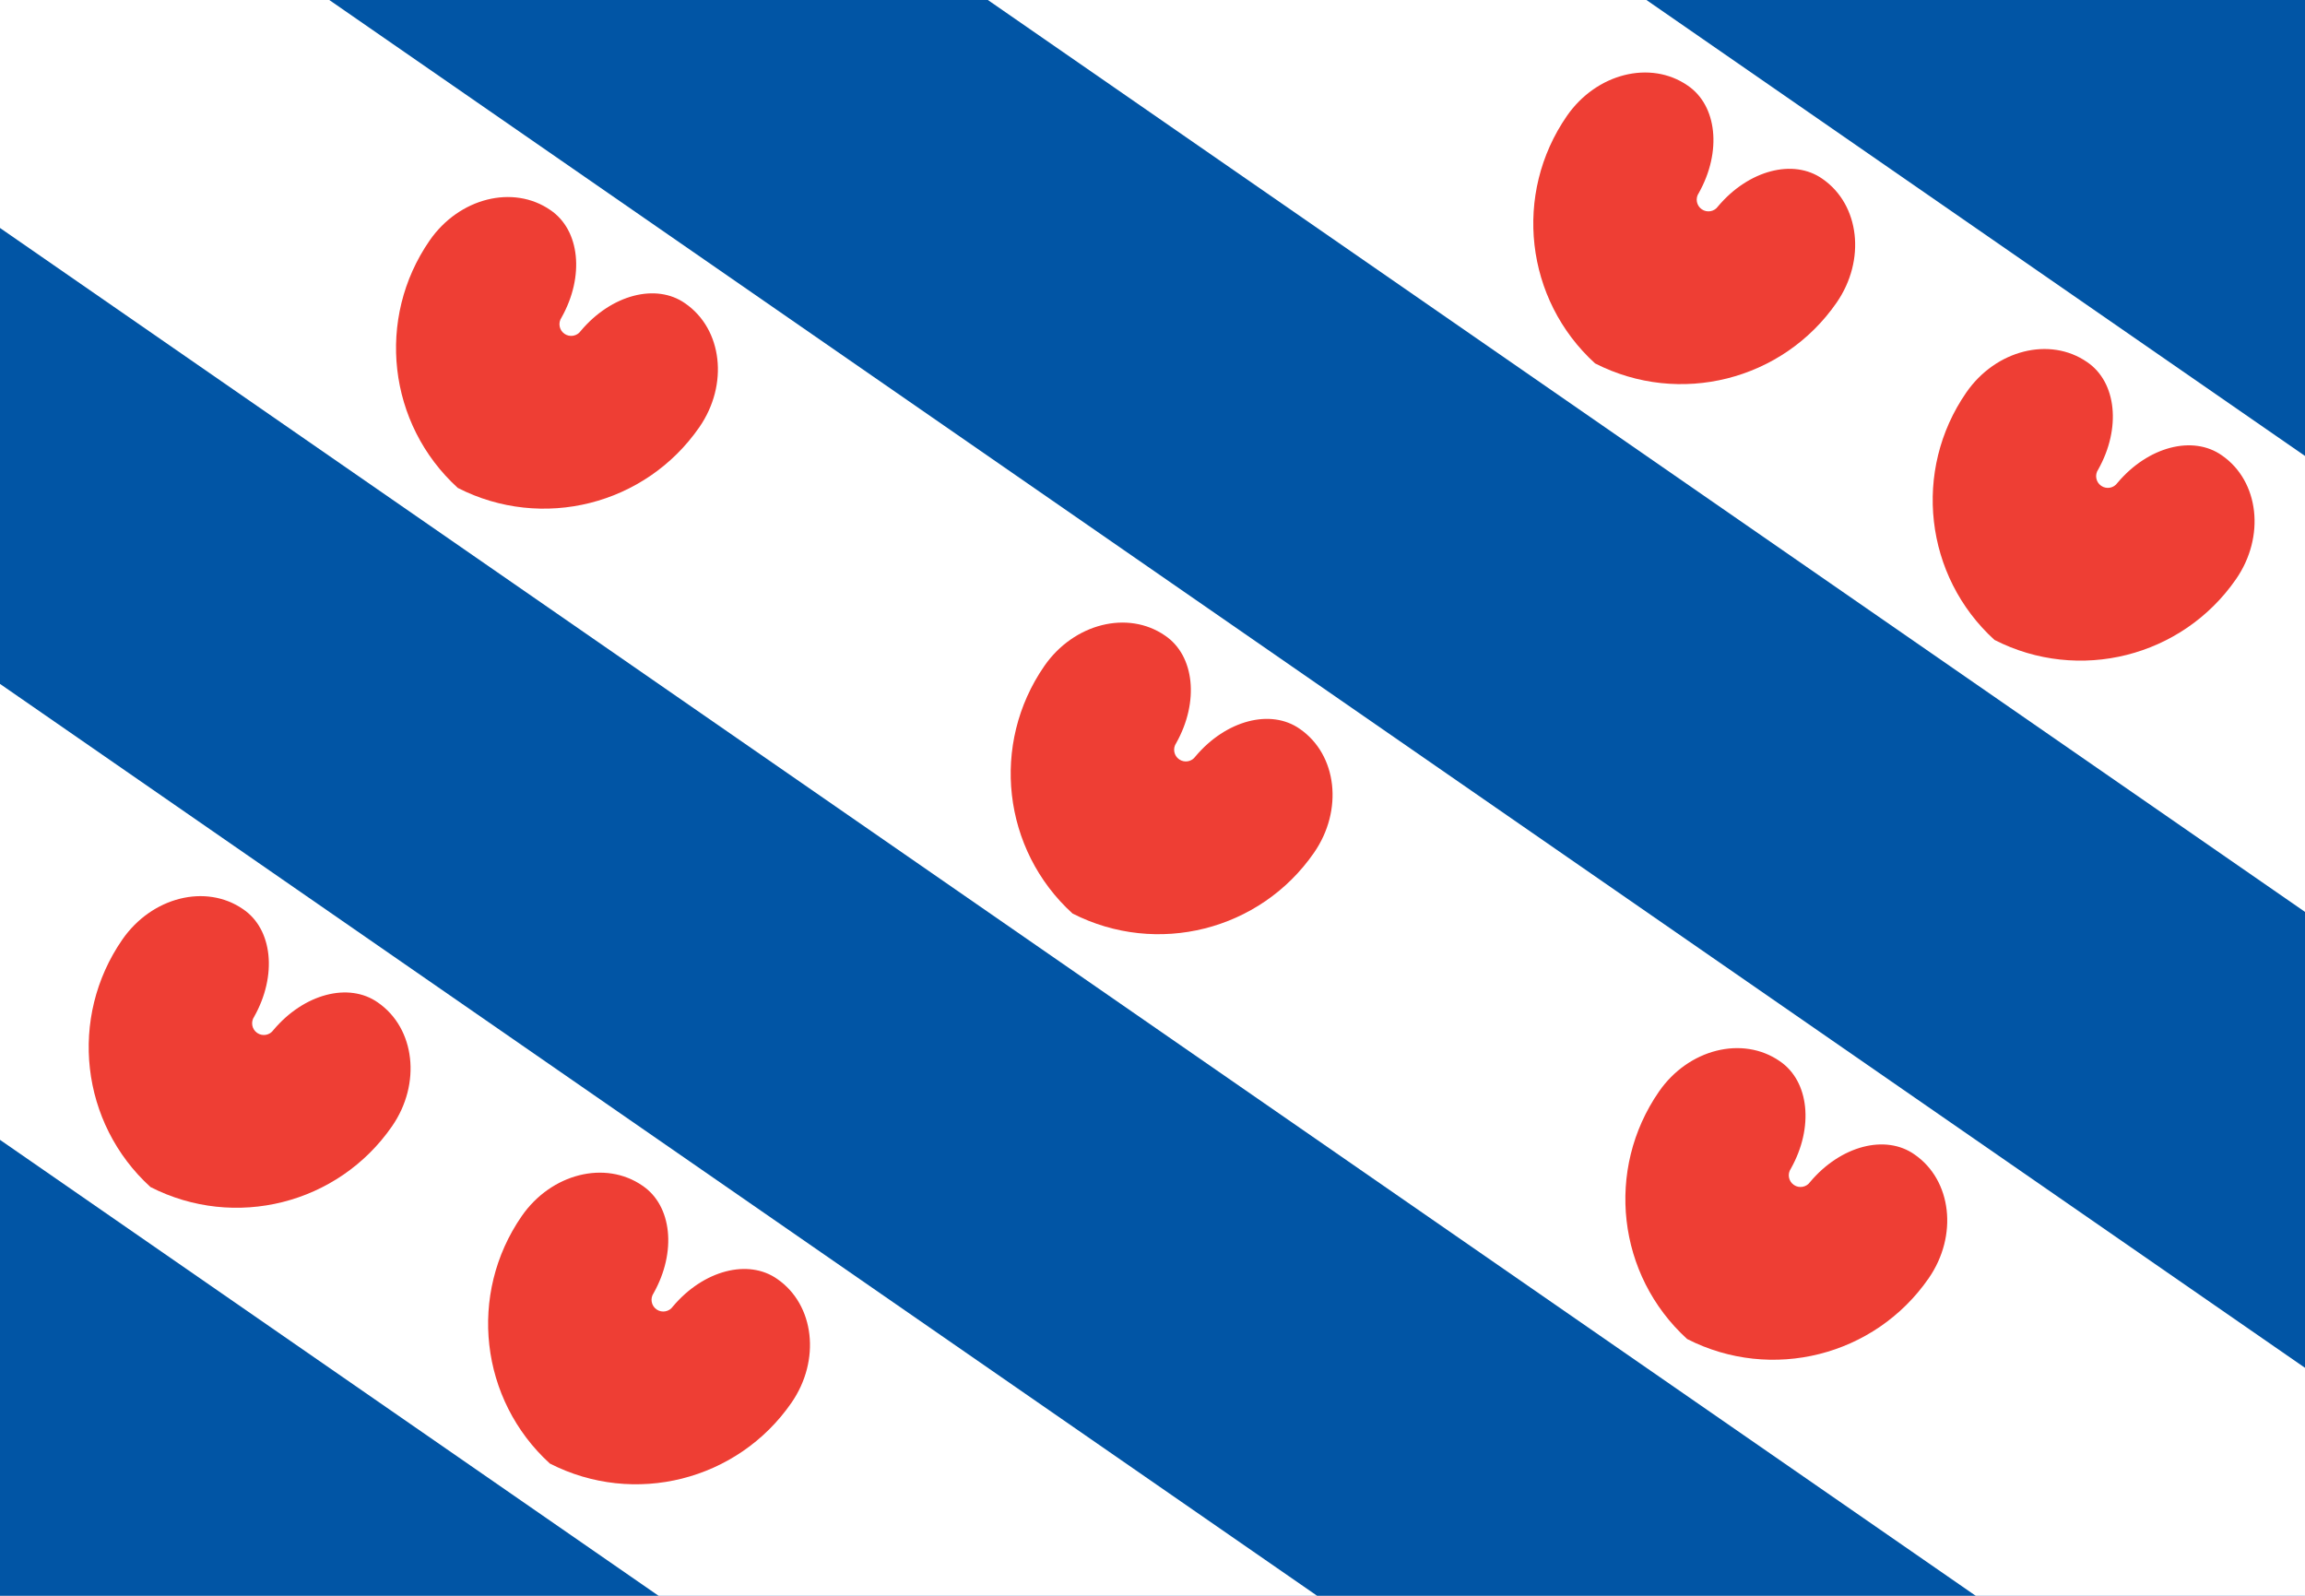
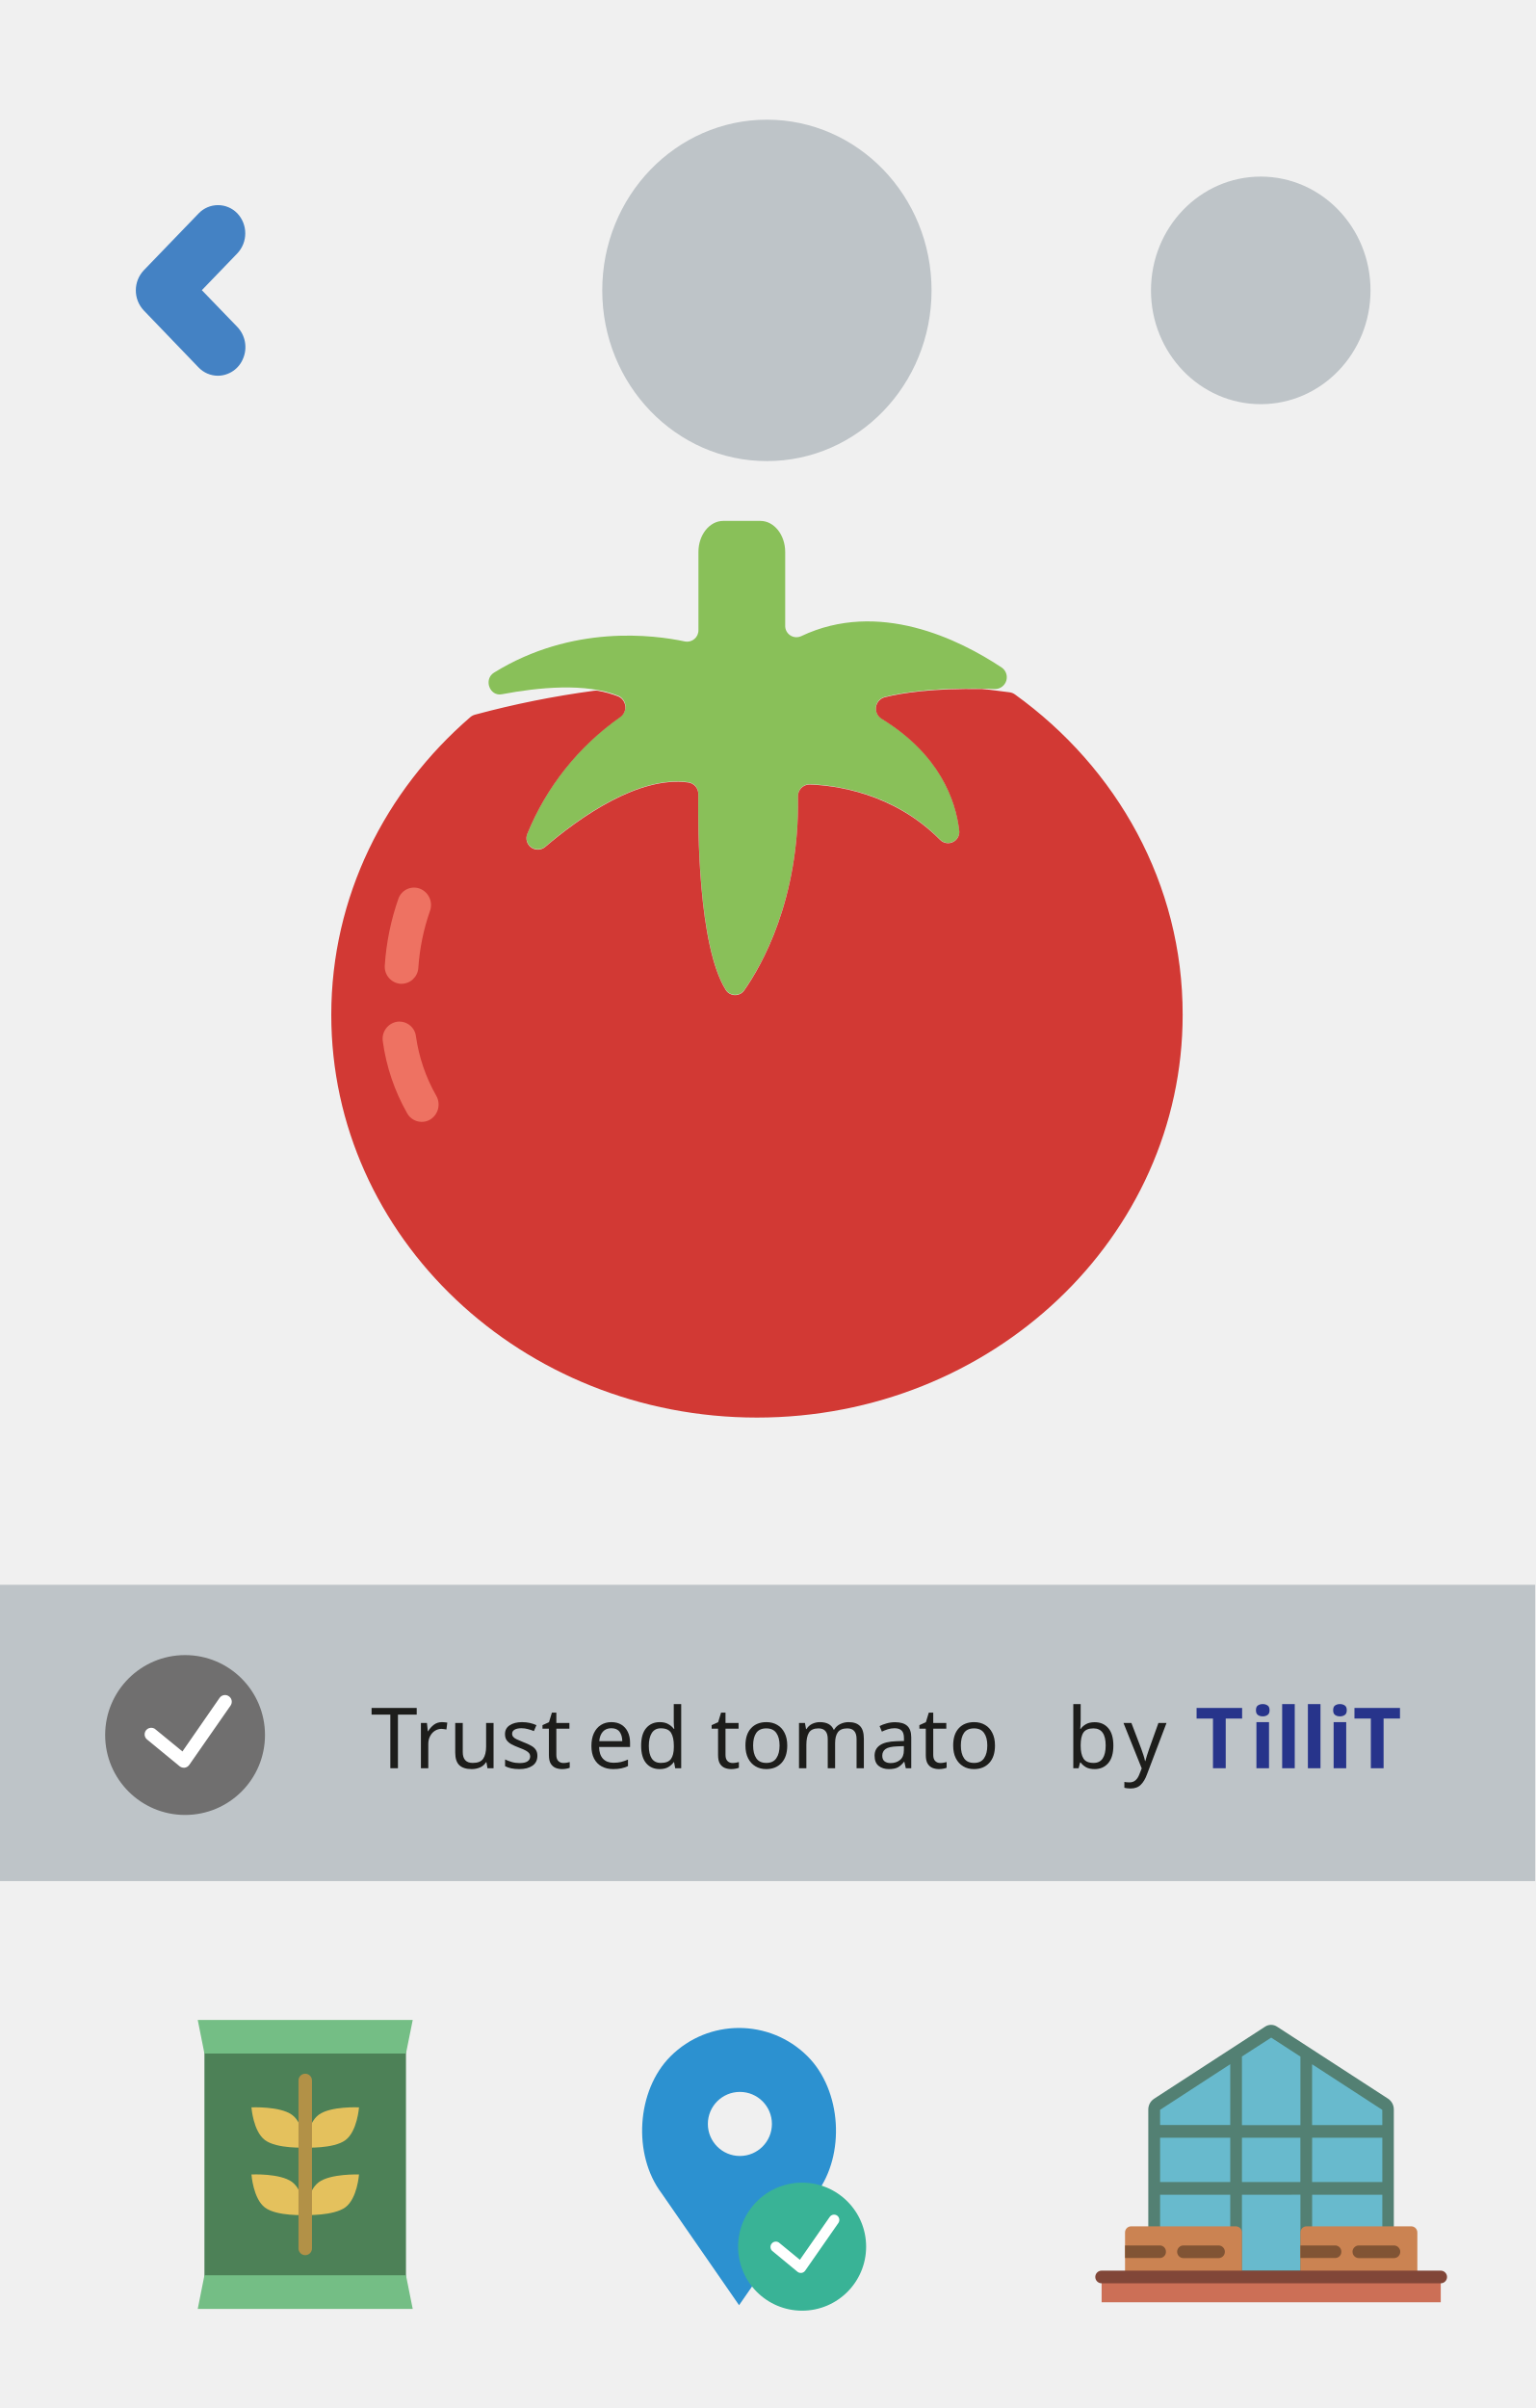
- <svg xmlns="http://www.w3.org/2000/svg" xmlns:xlink="http://www.w3.org/1999/xlink" width="910" height="630">
+ <svg xmlns="http://www.w3.org/2000/svg" viewBox="0 0 302.92 475.07">
  <defs>
-     <path id="pomp" d="M0,12A16.143,16.143 0 0,1 -14,-4A7,8 0 0,1 -7,-12A6,8 0 0,1 -1,-5A1,1 0 1,0 1,-5A6,8 0 0,1 7,-12A7,8 0 0,1 14,-4A16.143,16.143 0 0,1 0,12z" fill="#ee3e34" transform="rotate(34.695) scale(4.625)" />
+     <style>.cls-1{fill:#4d8157;}.cls-2{fill:#e4c15d;}.cls-3{fill:#74be85;}.cls-4{fill:#b29147;}.cls-5{fill:#bec4c8;}.cls-6{fill:#4482c4;}.cls-7{fill:#89c059;}.cls-8{fill:#d23934;}.cls-9{fill:#ee7262;}.cls-10{font-size:16.65px;fill:#1d1d1b;font-family:Comfortaa-Light, Comfortaa;font-weight:300;}.cls-11{letter-spacing:-0.14em;}.cls-12{letter-spacing:0em;}.cls-13{letter-spacing:-0.02em;}.cls-14{letter-spacing:-0.03em;}.cls-15,.cls-16{fill:#27348b;font-family:Comfortaa-Bold, Comfortaa;font-weight:700;}.cls-15{letter-spacing:-0.01em;}.cls-17{fill:#2c91d0;}.cls-18{fill:#39b396;}.cls-19{fill:#fff;}.cls-20{fill:#68bacd;}.cls-21{fill:#538073;}.cls-22{fill:#cb8352;}.cls-23{fill:#815434;}.cls-24{fill:#cc6f56;}.cls-25{fill:#814638;}.cls-26{fill:#706f6f;}</style>
  </defs>
-   <rect width="910" height="630" fill="#0155a5" />
-   <g fill="#fff" transform="scale(130,90)">
-     <path d="M0,3V5L2,7H4z" />
-     <path d="M1,0H0V1L6,7H7V6z" />
-     <path d="M3,0H5L7,2V4z" />
+   <g id="Icons">
+     <rect class="cls-1" x="40.34" y="402.49" width="39.77" height="49.05" />
+     <path class="cls-2" d="M60.23,423.69s-5.6.28-7.94-1.47-2.67-6.46-2.67-6.46,5.61-.27,8,1.47S60.23,423.69,60.23,423.69Z" />
+     <path class="cls-2" d="M70.84,415.76s-.33,4.71-2.67,6.46-7.94,1.47-7.94,1.47.31-4.71,2.65-6.46S70.84,415.76,70.84,415.76Z" />
+     <path class="cls-2" d="M60.23,437s-5.6.28-7.94-1.47S49.62,429,49.62,429s5.61-.28,8,1.47S60.23,437,60.23,437Z" />
+     <path class="cls-2" d="M70.84,429s-.33,4.71-2.67,6.46S60.23,437,60.23,437s.31-4.71,2.65-6.46S70.84,429,70.84,429Z" />
+     <polygon class="cls-3" points="80.11 405.14 40.34 405.14 39.02 398.52 81.44 398.52 80.11 405.14" />
+     <polygon class="cls-3" points="81.44 455.52 39.02 455.52 40.34 448.89 80.11 448.89 81.44 455.52" />
+     <path class="cls-4" d="M58.9,443.59V410.45a1.33,1.33,0,0,1,2.66,0v33.14a1.33,1.33,0,1,1-2.66,0Z" />
+     <ellipse class="cls-5" cx="151.33" cy="57.29" rx="32.49" ry="33.68" />
+     <ellipse class="cls-5" cx="248.78" cy="57.29" rx="21.66" ry="22.45" />
+     <path class="cls-6" d="M43,74.13a5.3,5.3,0,0,1-3.83-1.65L28.38,61.26a5.78,5.78,0,0,1,0-7.94L39.21,42.09a5.29,5.29,0,0,1,7.62,0,5.76,5.76,0,0,1,0,7.9l-7,7.26,7,7.25A5.76,5.76,0,0,1,48,70.66,5.42,5.42,0,0,1,43,74.13Z" />
+     <rect class="cls-5" x="-0.27" y="312.66" width="303.2" height="58.46" />
+     <path class="cls-7" d="M197.7,131.72c-8.46-5.62-24.35-13.45-39.61-6.21a2.22,2.22,0,0,1-3.15-2.08V108.89c0-3.37-2.2-6.12-4.89-6.12h-7.34c-2.69,0-4.89,2.75-4.89,6.12v15.4a2.24,2.24,0,0,1-2.65,2.27c-6.2-1.33-22.29-3.39-37.68,6.14-2.11,1.3-.88,4.73,1.53,4.27,7.17-1.36,16.6-2.3,23,.31a2.35,2.35,0,0,1,.41,4.07,52.16,52.16,0,0,0-18.35,23.06,2.25,2.25,0,0,0,3.48,2.65c7-6,18.49-14.06,28.24-12.75a2.3,2.3,0,0,1,2,2.33c-.1,6.78,0,29.83,5.38,38.56a2.19,2.19,0,0,0,3.69.12c3.45-4.91,10.91-17.92,10.61-38.23a2.27,2.27,0,0,1,2.3-2.37c4.92.16,16.53,1.6,25.74,10.93a2.22,2.22,0,0,0,3.75-2c-.73-5.94-3.88-14.92-15.29-21.89a2.33,2.33,0,0,1,.51-4.24c3.94-1,10.74-2,21.94-1.58A2.33,2.33,0,0,0,197.7,131.72Z" />
+     <path class="cls-8" d="M200.27,137a2.35,2.35,0,0,0-1-.41c-1.32-.17-2.65-.33-4-.51l-1.41-.14c-9.62-.16-15.66.71-19.3,1.63a2.33,2.33,0,0,0-.58,4.25c11.41,7,14.56,16,15.28,21.89a2.22,2.22,0,0,1-3.74,2c-9.21-9.33-20.83-10.77-25.75-10.93a2.27,2.27,0,0,0-2.3,2.37c.31,20.31-7.16,33.32-10.6,38.23a2.19,2.19,0,0,1-3.69-.12c-5.4-8.73-5.49-31.78-5.39-38.56a2.29,2.29,0,0,0-2-2.33c-9.75-1.31-21.25,6.78-28.24,12.75a2.25,2.25,0,0,1-3.48-2.65,52.12,52.12,0,0,1,18.33-23,2.35,2.35,0,0,0-.42-4.08,21,21,0,0,0-4-1.11,2.55,2.55,0,0,0-.78,0A183.93,183.93,0,0,0,93.72,141a2.34,2.34,0,0,0-.92.49C76,156,65.37,176.94,65.37,200.21c0,43.88,37.62,79.46,84,79.46s84-35.58,84-79.46C233.41,174.41,220.41,151.48,200.27,137Z" />
+     <path class="cls-9" d="M83.19,221.33a3.29,3.29,0,0,1-2.84-1.68,39.58,39.58,0,0,1-4.81-14.19,3.41,3.41,0,0,1,2.79-3.88,3.3,3.3,0,0,1,3.75,2.89,33.08,33.08,0,0,0,4,11.7,3.48,3.48,0,0,1-1.15,4.68A3.17,3.17,0,0,1,83.19,221.33Z" />
+     <path class="cls-9" d="M79.22,194.09H79a3.39,3.39,0,0,1-3.07-3.65,49.6,49.6,0,0,1,2.68-13.12,3.27,3.27,0,0,1,4.24-2,3.46,3.46,0,0,1,2,4.39,42.54,42.54,0,0,0-2.3,11.24A3.35,3.35,0,0,1,79.22,194.09Z" />
+     <text class="cls-10" transform="translate(73.15 348.85)">
+       <tspan class="cls-11">T</tspan>
+       <tspan class="cls-12" x="8.49" y="0">rust</tspan>
+       <tspan class="cls-13" x="42.63" y="0">e</tspan>
+       <tspan x="52.44" y="0">d tomato </tspan>
+       <tspan class="cls-14" x="137.22" y="0">b</tspan>
+       <tspan x="148.53" y="0">y </tspan>
+       <tspan class="cls-15" x="162.64" y="0">T</tspan>
+       <tspan class="cls-16" x="173.48" y="0">illiT</tspan>
+     </text>
+     <path class="cls-17" d="M159.36,405.69h0a19.14,19.14,0,0,0-27.05,0h0c-6.73,6.73-7.49,19.41-1.77,27l15.3,22.1,15.3-22.1C166.85,425.1,166.09,412.42,159.36,405.69ZM146,425.35a6.32,6.32,0,1,1,6.32-6.32A6.32,6.32,0,0,1,146,425.35Z" />
+     <circle class="cls-18" cx="158.28" cy="443.24" r="12.63" />
+     <path class="cls-19" d="M165.19,437.11a1.05,1.05,0,0,0-1.46.26l-5.89,8.46-4.15-3.41a1.06,1.06,0,0,0-1.34,1.63l5,4.13a1,1,0,0,0,.66.24h.15a1.06,1.06,0,0,0,.72-.44l6.54-9.39A1.06,1.06,0,0,0,165.19,437.11Z" />
+     <path class="cls-20" d="M273.91,449.22v-33a1.27,1.27,0,0,0-.56-1.07l-21.92-14.23a1.07,1.07,0,0,0-1.19,0l-21.92,14.23a1.27,1.27,0,0,0-.56,1.07v33Z" />
+     <path class="cls-21" d="M273.94,414.07,252,399.84a2.13,2.13,0,0,0-2.37,0l-21.92,14.23a2.54,2.54,0,0,0-1.12,2.14v33a1.2,1.2,0,0,0,1.15,1.25h46.15a1.2,1.2,0,0,0,1.15-1.25v-33A2.55,2.55,0,0,0,273.94,414.07Zm-28.87,16.42v-8.74H256.6v8.74Zm11.54,2.5v15H245.07V433Zm-27.69-11.24h13.84v8.74H228.92Zm30,0h13.85v8.74H258.91Zm13.85-2.5H258.91v-12l13.85,9ZM250.84,402l5.77,3.74v13.53H245.07V405.72Zm-8.08,5.24v12H228.92v-3ZM228.92,433h13.84v15H228.92Zm30,15V433h13.85v15Z" />
+     <path class="cls-22" d="M245.07,440.48v8.74H222v-8.74a1.21,1.21,0,0,1,1.16-1.25h20.76A1.21,1.21,0,0,1,245.07,440.48Z" />
+     <path class="cls-22" d="M279.68,440.48v8.74H256.61v-8.74a1.2,1.2,0,0,1,1.15-1.25h20.77A1.21,1.21,0,0,1,279.68,440.48Z" />
+     <path class="cls-23" d="M230.07,444.23a1.21,1.21,0,0,1-1.15,1.25H222V443h6.93A1.21,1.21,0,0,1,230.07,444.23Z" />
+     <path class="cls-23" d="M240.45,443h-6.92a1.25,1.25,0,0,0,0,2.5h6.92a1.25,1.25,0,0,0,0-2.5Z" />
+     <path class="cls-23" d="M264.68,444.23a1.21,1.21,0,0,1-1.15,1.25h-6.92V443h6.92A1.21,1.21,0,0,1,264.68,444.23Z" />
+     <path class="cls-23" d="M275.06,443h-6.92a1.25,1.25,0,0,0,0,2.5h6.92a1.25,1.25,0,0,0,0-2.5Z" />
+     <rect class="cls-24" x="217.38" y="449.22" width="66.92" height="4.99" />
+     <path class="cls-25" d="M217.38,450.47h66.91a1.25,1.25,0,0,0,0-2.5H217.38a1.25,1.25,0,0,0,0,2.5Z" />
+     <circle class="cls-26" cx="36.52" cy="342.3" r="15.77" />
+     <path class="cls-19" d="M45.16,334.65a1.31,1.31,0,0,0-1.83.32L36,345.54l-5.2-4.26a1.31,1.31,0,1,0-1.66,2l6.29,5.17a1.34,1.34,0,0,0,.83.3l.18,0a1.33,1.33,0,0,0,.9-.55l8.17-11.73A1.31,1.31,0,0,0,45.16,334.65Z" />
  </g>
-   <use xlink:href="#pomp" x="455" y="315" />
-   <use xlink:href="#pomp" x="91" y="423" />
-   <use xlink:href="#pomp" x="819" y="207" />
-   <use xlink:href="#pomp" x="212.333" y="147" />
-   <use xlink:href="#pomp" x="697.667" y="483" />
-   <use xlink:href="#pomp" x="661.315" y="97.834" />
-   <use xlink:href="#pomp" x="248.685" y="532.166" />
</svg>
